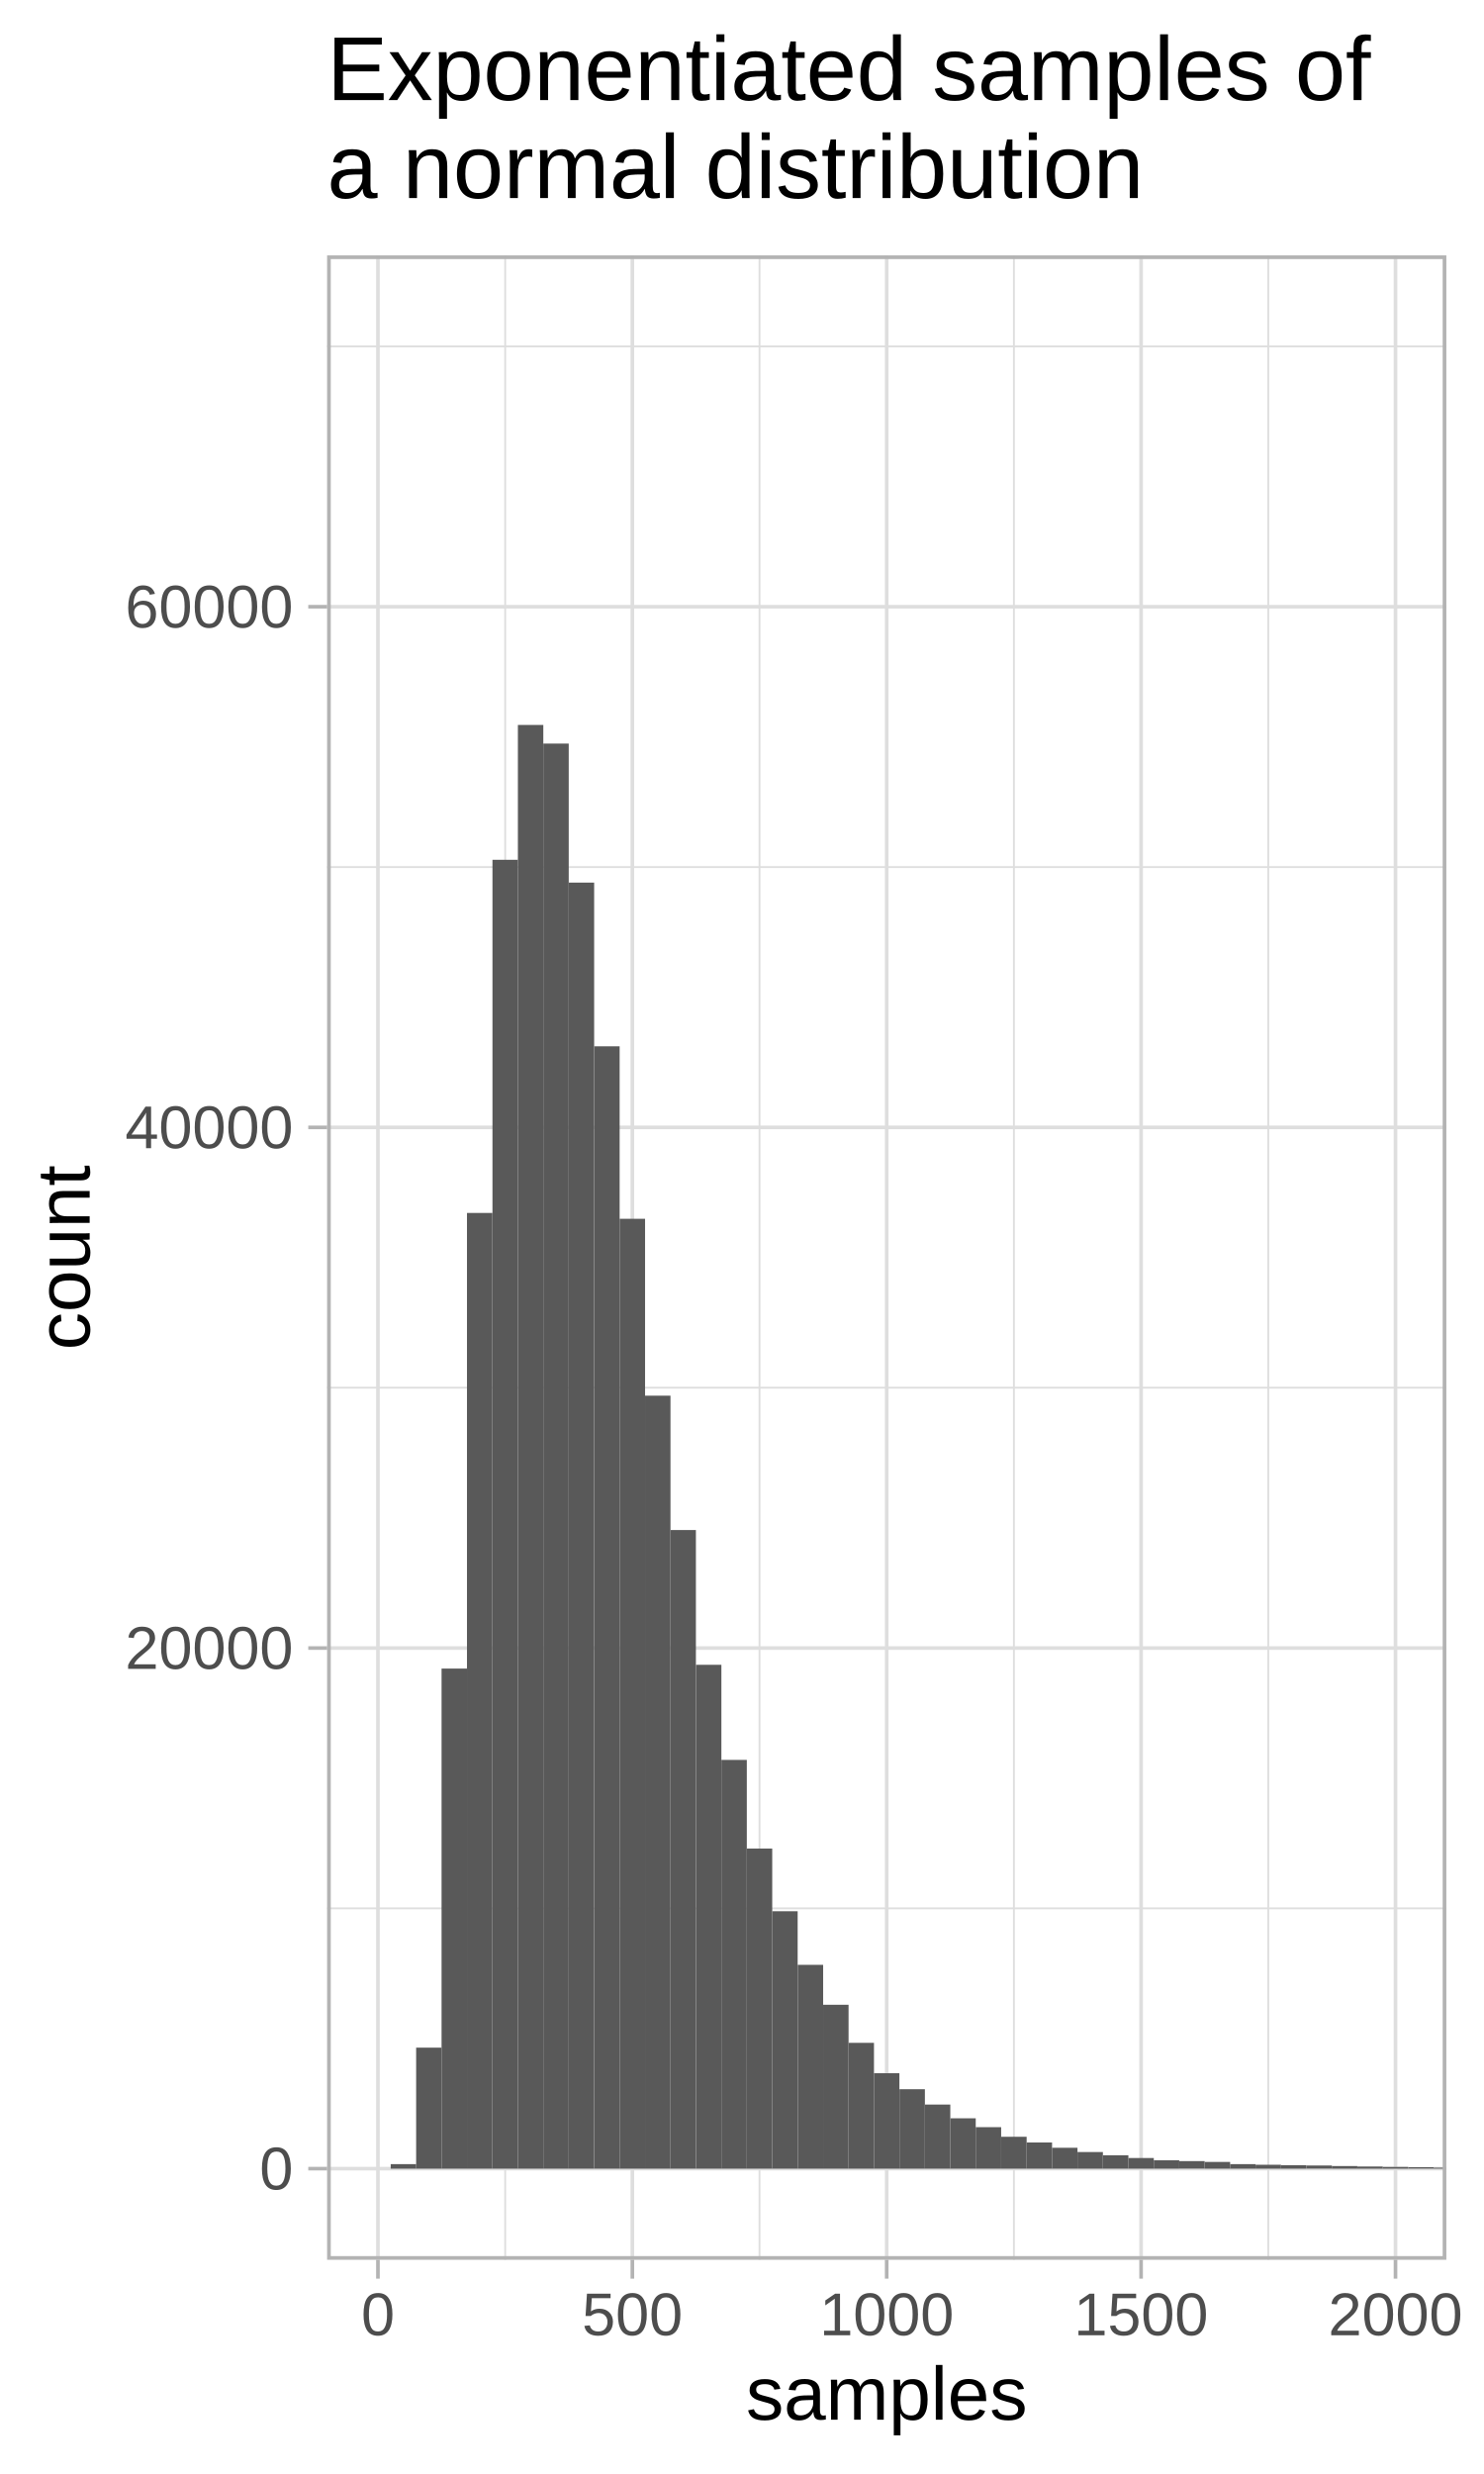
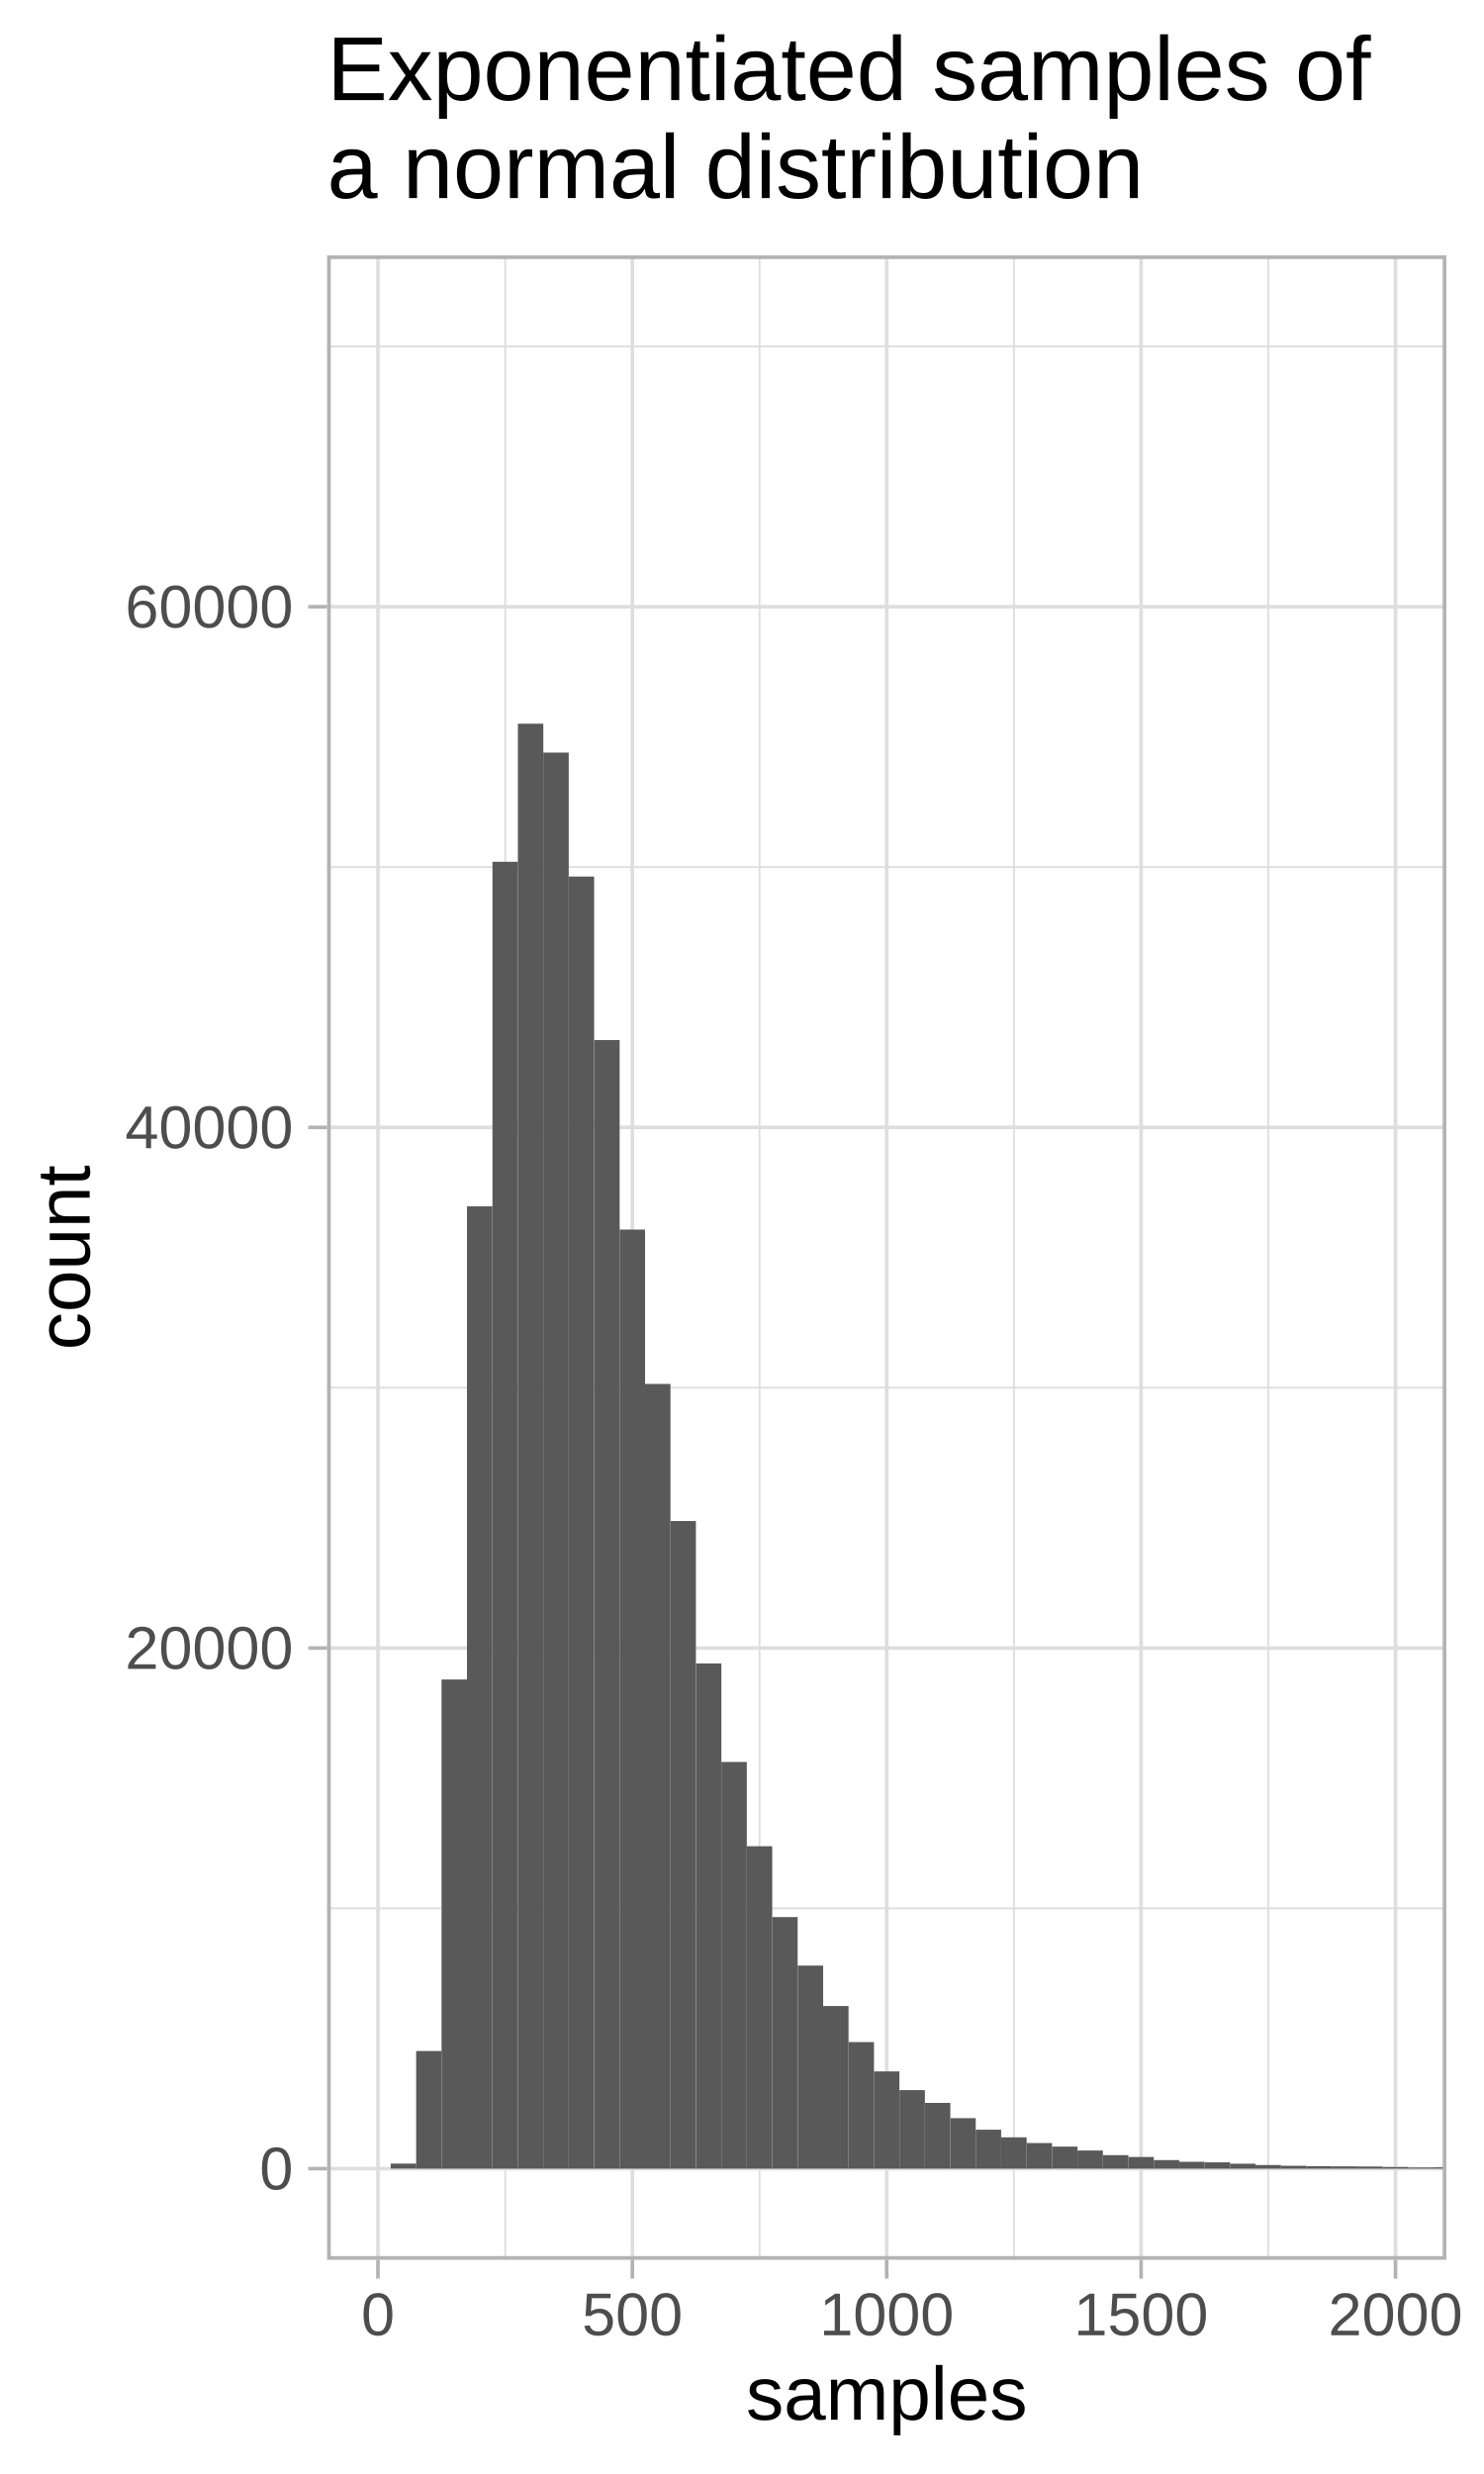
<svg xmlns="http://www.w3.org/2000/svg" viewBox="0 0 216.00 360.00">
  <defs>
    <style type="text/css">
    line, polyline, polygon, path, rect, circle {
      fill: none;
      stroke: #000000;
      stroke-linecap: round;
      stroke-linejoin: round;
      stroke-miterlimit: 10.00;
    }
  </style>
  </defs>
  <rect width="100%" height="100%" style="stroke: none; fill: #FFFFFF;" />
  <rect x="0.00" y="0.00" width="216.00" height="360.00" style="stroke-width: 1.07; stroke: #FFFFFF; fill: #FFFFFF;" />
  <defs>
    <clipPath id="cpNDcuNjF8MjEwLjUyfDMyOC44M3wzNy4xNg==">
      <rect x="47.61" y="37.16" width="162.91" height="291.67" />
    </clipPath>
  </defs>
  <rect x="47.61" y="37.16" width="162.91" height="291.67" style="stroke-width: 1.07; stroke: none; fill: #FFFFFF;" clip-path="url(#cpNDcuNjF8MjEwLjUyfDMyOC44M3wzNy4xNg==)" />
  <polyline points="47.61,277.69 210.52,277.69 " style="stroke-width: 0.27; stroke: #DEDEDE; stroke-linecap: butt;" clip-path="url(#cpNDcuNjF8MjEwLjUyfDMyOC44M3wzNy4xNg==)" />
  <polyline points="47.61,201.93 210.52,201.93 " style="stroke-width: 0.27; stroke: #DEDEDE; stroke-linecap: butt;" clip-path="url(#cpNDcuNjF8MjEwLjUyfDMyOC44M3wzNy4xNg==)" />
  <polyline points="47.61,126.17 210.52,126.17 " style="stroke-width: 0.27; stroke: #DEDEDE; stroke-linecap: butt;" clip-path="url(#cpNDcuNjF8MjEwLjUyfDMyOC44M3wzNy4xNg==)" />
  <polyline points="47.61,50.41 210.52,50.41 " style="stroke-width: 0.27; stroke: #DEDEDE; stroke-linecap: butt;" clip-path="url(#cpNDcuNjF8MjEwLjUyfDMyOC44M3wzNy4xNg==)" />
  <polyline points="73.53,328.83 73.53,37.16 " style="stroke-width: 0.27; stroke: #DEDEDE; stroke-linecap: butt;" clip-path="url(#cpNDcuNjF8MjEwLjUyfDMyOC44M3wzNy4xNg==)" />
  <polyline points="110.55,328.83 110.55,37.16 " style="stroke-width: 0.27; stroke: #DEDEDE; stroke-linecap: butt;" clip-path="url(#cpNDcuNjF8MjEwLjUyfDMyOC44M3wzNy4xNg==)" />
  <polyline points="147.58,328.83 147.58,37.16 " style="stroke-width: 0.27; stroke: #DEDEDE; stroke-linecap: butt;" clip-path="url(#cpNDcuNjF8MjEwLjUyfDMyOC44M3wzNy4xNg==)" />
  <polyline points="184.60,328.83 184.60,37.16 " style="stroke-width: 0.27; stroke: #DEDEDE; stroke-linecap: butt;" clip-path="url(#cpNDcuNjF8MjEwLjUyfDMyOC44M3wzNy4xNg==)" />
  <polyline points="47.61,315.57 210.52,315.57 " style="stroke-width: 0.53; stroke: #DEDEDE; stroke-linecap: butt;" clip-path="url(#cpNDcuNjF8MjEwLjUyfDMyOC44M3wzNy4xNg==)" />
  <polyline points="47.61,239.81 210.52,239.81 " style="stroke-width: 0.53; stroke: #DEDEDE; stroke-linecap: butt;" clip-path="url(#cpNDcuNjF8MjEwLjUyfDMyOC44M3wzNy4xNg==)" />
  <polyline points="47.61,164.05 210.52,164.05 " style="stroke-width: 0.53; stroke: #DEDEDE; stroke-linecap: butt;" clip-path="url(#cpNDcuNjF8MjEwLjUyfDMyOC44M3wzNy4xNg==)" />
  <polyline points="47.61,88.29 210.52,88.29 " style="stroke-width: 0.53; stroke: #DEDEDE; stroke-linecap: butt;" clip-path="url(#cpNDcuNjF8MjEwLjUyfDMyOC44M3wzNy4xNg==)" />
  <polyline points="55.01,328.83 55.01,37.16 " style="stroke-width: 0.53; stroke: #DEDEDE; stroke-linecap: butt;" clip-path="url(#cpNDcuNjF8MjEwLjUyfDMyOC44M3wzNy4xNg==)" />
  <polyline points="92.04,328.83 92.04,37.16 " style="stroke-width: 0.53; stroke: #DEDEDE; stroke-linecap: butt;" clip-path="url(#cpNDcuNjF8MjEwLjUyfDMyOC44M3wzNy4xNg==)" />
  <polyline points="129.06,328.83 129.06,37.16 " style="stroke-width: 0.53; stroke: #DEDEDE; stroke-linecap: butt;" clip-path="url(#cpNDcuNjF8MjEwLjUyfDMyOC44M3wzNy4xNg==)" />
  <polyline points="166.09,328.83 166.09,37.16 " style="stroke-width: 0.53; stroke: #DEDEDE; stroke-linecap: butt;" clip-path="url(#cpNDcuNjF8MjEwLjUyfDMyOC44M3wzNy4xNg==)" />
  <polyline points="203.12,328.83 203.12,37.16 " style="stroke-width: 0.53; stroke: #DEDEDE; stroke-linecap: butt;" clip-path="url(#cpNDcuNjF8MjEwLjUyfDMyOC44M3wzNy4xNg==)" />
-   <rect x="56.87" y="314.91" width="3.70" height="0.66" style="stroke-width: 1.07; stroke: none; stroke-linecap: square; stroke-linejoin: miter; fill: #595959;" clip-path="url(#cpNDcuNjF8MjEwLjUyfDMyOC44M3wzNy4xNg==)" />
-   <rect x="60.57" y="297.96" width="3.70" height="17.61" style="stroke-width: 1.07; stroke: none; stroke-linecap: square; stroke-linejoin: miter; fill: #595959;" clip-path="url(#cpNDcuNjF8MjEwLjUyfDMyOC44M3wzNy4xNg==)" />
-   <rect x="64.27" y="242.80" width="3.70" height="72.77" style="stroke-width: 1.07; stroke: none; stroke-linecap: square; stroke-linejoin: miter; fill: #595959;" clip-path="url(#cpNDcuNjF8MjEwLjUyfDMyOC44M3wzNy4xNg==)" />
-   <rect x="67.97" y="176.50" width="3.70" height="139.07" style="stroke-width: 1.07; stroke: none; stroke-linecap: square; stroke-linejoin: miter; fill: #595959;" clip-path="url(#cpNDcuNjF8MjEwLjUyfDMyOC44M3wzNy4xNg==)" />
-   <rect x="71.68" y="125.11" width="3.70" height="190.46" style="stroke-width: 1.07; stroke: none; stroke-linecap: square; stroke-linejoin: miter; fill: #595959;" clip-path="url(#cpNDcuNjF8MjEwLjUyfDMyOC44M3wzNy4xNg==)" />
-   <rect x="75.38" y="105.49" width="3.70" height="210.08" style="stroke-width: 1.07; stroke: none; stroke-linecap: square; stroke-linejoin: miter; fill: #595959;" clip-path="url(#cpNDcuNjF8MjEwLjUyfDMyOC44M3wzNy4xNg==)" />
-   <rect x="79.08" y="108.20" width="3.70" height="207.37" style="stroke-width: 1.07; stroke: none; stroke-linecap: square; stroke-linejoin: miter; fill: #595959;" clip-path="url(#cpNDcuNjF8MjEwLjUyfDMyOC44M3wzNy4xNg==)" />
-   <rect x="82.78" y="128.43" width="3.70" height="187.14" style="stroke-width: 1.07; stroke: none; stroke-linecap: square; stroke-linejoin: miter; fill: #595959;" clip-path="url(#cpNDcuNjF8MjEwLjUyfDMyOC44M3wzNy4xNg==)" />
-   <rect x="86.49" y="152.25" width="3.70" height="163.32" style="stroke-width: 1.07; stroke: none; stroke-linecap: square; stroke-linejoin: miter; fill: #595959;" clip-path="url(#cpNDcuNjF8MjEwLjUyfDMyOC44M3wzNy4xNg==)" />
-   <rect x="90.19" y="177.35" width="3.70" height="138.22" style="stroke-width: 1.07; stroke: none; stroke-linecap: square; stroke-linejoin: miter; fill: #595959;" clip-path="url(#cpNDcuNjF8MjEwLjUyfDMyOC44M3wzNy4xNg==)" />
-   <rect x="93.89" y="203.09" width="3.70" height="112.48" style="stroke-width: 1.07; stroke: none; stroke-linecap: square; stroke-linejoin: miter; fill: #595959;" clip-path="url(#cpNDcuNjF8MjEwLjUyfDMyOC44M3wzNy4xNg==)" />
-   <rect x="97.59" y="222.64" width="3.70" height="92.93" style="stroke-width: 1.07; stroke: none; stroke-linecap: square; stroke-linejoin: miter; fill: #595959;" clip-path="url(#cpNDcuNjF8MjEwLjUyfDMyOC44M3wzNy4xNg==)" />
-   <rect x="101.30" y="242.25" width="3.70" height="73.32" style="stroke-width: 1.07; stroke: none; stroke-linecap: square; stroke-linejoin: miter; fill: #595959;" clip-path="url(#cpNDcuNjF8MjEwLjUyfDMyOC44M3wzNy4xNg==)" />
-   <rect x="105.00" y="256.09" width="3.70" height="59.48" style="stroke-width: 1.07; stroke: none; stroke-linecap: square; stroke-linejoin: miter; fill: #595959;" clip-path="url(#cpNDcuNjF8MjEwLjUyfDMyOC44M3wzNy4xNg==)" />
-   <rect x="108.70" y="268.99" width="3.70" height="46.58" style="stroke-width: 1.07; stroke: none; stroke-linecap: square; stroke-linejoin: miter; fill: #595959;" clip-path="url(#cpNDcuNjF8MjEwLjUyfDMyOC44M3wzNy4xNg==)" />
-   <rect x="112.40" y="278.11" width="3.70" height="37.46" style="stroke-width: 1.07; stroke: none; stroke-linecap: square; stroke-linejoin: miter; fill: #595959;" clip-path="url(#cpNDcuNjF8MjEwLjUyfDMyOC44M3wzNy4xNg==)" />
-   <rect x="116.11" y="285.91" width="3.70" height="29.66" style="stroke-width: 1.07; stroke: none; stroke-linecap: square; stroke-linejoin: miter; fill: #595959;" clip-path="url(#cpNDcuNjF8MjEwLjUyfDMyOC44M3wzNy4xNg==)" />
-   <rect x="119.81" y="291.72" width="3.70" height="23.85" style="stroke-width: 1.07; stroke: none; stroke-linecap: square; stroke-linejoin: miter; fill: #595959;" clip-path="url(#cpNDcuNjF8MjEwLjUyfDMyOC44M3wzNy4xNg==)" />
-   <rect x="123.51" y="297.26" width="3.70" height="18.31" style="stroke-width: 1.07; stroke: none; stroke-linecap: square; stroke-linejoin: miter; fill: #595959;" clip-path="url(#cpNDcuNjF8MjEwLjUyfDMyOC44M3wzNy4xNg==)" />
-   <rect x="127.21" y="301.68" width="3.70" height="13.89" style="stroke-width: 1.07; stroke: none; stroke-linecap: square; stroke-linejoin: miter; fill: #595959;" clip-path="url(#cpNDcuNjF8MjEwLjUyfDMyOC44M3wzNy4xNg==)" />
-   <rect x="130.92" y="304.01" width="3.70" height="11.56" style="stroke-width: 1.07; stroke: none; stroke-linecap: square; stroke-linejoin: miter; fill: #595959;" clip-path="url(#cpNDcuNjF8MjEwLjUyfDMyOC44M3wzNy4xNg==)" />
-   <rect x="134.62" y="306.24" width="3.70" height="9.33" style="stroke-width: 1.07; stroke: none; stroke-linecap: square; stroke-linejoin: miter; fill: #595959;" clip-path="url(#cpNDcuNjF8MjEwLjUyfDMyOC44M3wzNy4xNg==)" />
-   <rect x="138.32" y="308.24" width="3.70" height="7.33" style="stroke-width: 1.07; stroke: none; stroke-linecap: square; stroke-linejoin: miter; fill: #595959;" clip-path="url(#cpNDcuNjF8MjEwLjUyfDMyOC44M3wzNy4xNg==)" />
-   <rect x="142.02" y="309.53" width="3.70" height="6.04" style="stroke-width: 1.07; stroke: none; stroke-linecap: square; stroke-linejoin: miter; fill: #595959;" clip-path="url(#cpNDcuNjF8MjEwLjUyfDMyOC44M3wzNy4xNg==)" />
-   <rect x="145.73" y="310.93" width="3.70" height="4.64" style="stroke-width: 1.07; stroke: none; stroke-linecap: square; stroke-linejoin: miter; fill: #595959;" clip-path="url(#cpNDcuNjF8MjEwLjUyfDMyOC44M3wzNy4xNg==)" />
-   <rect x="149.43" y="311.76" width="3.70" height="3.81" style="stroke-width: 1.07; stroke: none; stroke-linecap: square; stroke-linejoin: miter; fill: #595959;" clip-path="url(#cpNDcuNjF8MjEwLjUyfDMyOC44M3wzNy4xNg==)" />
-   <rect x="153.13" y="312.53" width="3.70" height="3.04" style="stroke-width: 1.07; stroke: none; stroke-linecap: square; stroke-linejoin: miter; fill: #595959;" clip-path="url(#cpNDcuNjF8MjEwLjUyfDMyOC44M3wzNy4xNg==)" />
-   <rect x="156.83" y="313.15" width="3.70" height="2.42" style="stroke-width: 1.07; stroke: none; stroke-linecap: square; stroke-linejoin: miter; fill: #595959;" clip-path="url(#cpNDcuNjF8MjEwLjUyfDMyOC44M3wzNy4xNg==)" />
-   <rect x="160.54" y="313.62" width="3.70" height="1.95" style="stroke-width: 1.07; stroke: none; stroke-linecap: square; stroke-linejoin: miter; fill: #595959;" clip-path="url(#cpNDcuNjF8MjEwLjUyfDMyOC44M3wzNy4xNg==)" />
-   <rect x="164.24" y="314.02" width="3.70" height="1.55" style="stroke-width: 1.07; stroke: none; stroke-linecap: square; stroke-linejoin: miter; fill: #595959;" clip-path="url(#cpNDcuNjF8MjEwLjUyfDMyOC44M3wzNy4xNg==)" />
-   <rect x="167.94" y="314.35" width="3.70" height="1.22" style="stroke-width: 1.07; stroke: none; stroke-linecap: square; stroke-linejoin: miter; fill: #595959;" clip-path="url(#cpNDcuNjF8MjEwLjUyfDMyOC44M3wzNy4xNg==)" />
-   <rect x="171.64" y="314.47" width="3.70" height="1.09" style="stroke-width: 1.07; stroke: none; stroke-linecap: square; stroke-linejoin: miter; fill: #595959;" clip-path="url(#cpNDcuNjF8MjEwLjUyfDMyOC44M3wzNy4xNg==)" />
-   <rect x="175.35" y="314.59" width="3.70" height="0.98" style="stroke-width: 1.07; stroke: none; stroke-linecap: square; stroke-linejoin: miter; fill: #595959;" clip-path="url(#cpNDcuNjF8MjEwLjUyfDMyOC44M3wzNy4xNg==)" />
-   <rect x="179.05" y="314.91" width="3.70" height="0.66" style="stroke-width: 1.07; stroke: none; stroke-linecap: square; stroke-linejoin: miter; fill: #595959;" clip-path="url(#cpNDcuNjF8MjEwLjUyfDMyOC44M3wzNy4xNg==)" />
-   <rect x="182.75" y="315.00" width="3.70" height="0.57" style="stroke-width: 1.07; stroke: none; stroke-linecap: square; stroke-linejoin: miter; fill: #595959;" clip-path="url(#cpNDcuNjF8MjEwLjUyfDMyOC44M3wzNy4xNg==)" />
-   <rect x="186.45" y="315.07" width="3.70" height="0.50" style="stroke-width: 1.07; stroke: none; stroke-linecap: square; stroke-linejoin: miter; fill: #595959;" clip-path="url(#cpNDcuNjF8MjEwLjUyfDMyOC44M3wzNy4xNg==)" />
-   <rect x="190.16" y="315.11" width="3.70" height="0.45" style="stroke-width: 1.07; stroke: none; stroke-linecap: square; stroke-linejoin: miter; fill: #595959;" clip-path="url(#cpNDcuNjF8MjEwLjUyfDMyOC44M3wzNy4xNg==)" />
-   <rect x="193.86" y="315.19" width="3.70" height="0.38" style="stroke-width: 1.07; stroke: none; stroke-linecap: square; stroke-linejoin: miter; fill: #595959;" clip-path="url(#cpNDcuNjF8MjEwLjUyfDMyOC44M3wzNy4xNg==)" />
+   <rect x="56.87" y="314.83" width="3.70" height="0.73" style="stroke-width: 1.07; stroke: none; stroke-linecap: square; stroke-linejoin: miter; fill: #595959;" clip-path="url(#cpNDcuNjF8MjEwLjUyfDMyOC44M3wzNy4xNg==)" />
+   <rect x="60.57" y="298.45" width="3.70" height="17.12" style="stroke-width: 1.07; stroke: none; stroke-linecap: square; stroke-linejoin: miter; fill: #595959;" clip-path="url(#cpNDcuNjF8MjEwLjUyfDMyOC44M3wzNy4xNg==)" />
+   <rect x="64.27" y="244.39" width="3.70" height="71.18" style="stroke-width: 1.07; stroke: none; stroke-linecap: square; stroke-linejoin: miter; fill: #595959;" clip-path="url(#cpNDcuNjF8MjEwLjUyfDMyOC44M3wzNy4xNg==)" />
+   <rect x="67.97" y="175.54" width="3.70" height="140.03" style="stroke-width: 1.07; stroke: none; stroke-linecap: square; stroke-linejoin: miter; fill: #595959;" clip-path="url(#cpNDcuNjF8MjEwLjUyfDMyOC44M3wzNy4xNg==)" />
+   <rect x="71.68" y="125.40" width="3.70" height="190.17" style="stroke-width: 1.07; stroke: none; stroke-linecap: square; stroke-linejoin: miter; fill: #595959;" clip-path="url(#cpNDcuNjF8MjEwLjUyfDMyOC44M3wzNy4xNg==)" />
+   <rect x="75.38" y="105.31" width="3.70" height="210.26" style="stroke-width: 1.07; stroke: none; stroke-linecap: square; stroke-linejoin: miter; fill: #595959;" clip-path="url(#cpNDcuNjF8MjEwLjUyfDMyOC44M3wzNy4xNg==)" />
+   <rect x="79.08" y="109.51" width="3.70" height="206.06" style="stroke-width: 1.07; stroke: none; stroke-linecap: square; stroke-linejoin: miter; fill: #595959;" clip-path="url(#cpNDcuNjF8MjEwLjUyfDMyOC44M3wzNy4xNg==)" />
+   <rect x="82.78" y="127.55" width="3.70" height="188.02" style="stroke-width: 1.07; stroke: none; stroke-linecap: square; stroke-linejoin: miter; fill: #595959;" clip-path="url(#cpNDcuNjF8MjEwLjUyfDMyOC44M3wzNy4xNg==)" />
+   <rect x="86.49" y="151.34" width="3.70" height="164.23" style="stroke-width: 1.07; stroke: none; stroke-linecap: square; stroke-linejoin: miter; fill: #595959;" clip-path="url(#cpNDcuNjF8MjEwLjUyfDMyOC44M3wzNy4xNg==)" />
+   <rect x="90.19" y="178.92" width="3.70" height="136.65" style="stroke-width: 1.07; stroke: none; stroke-linecap: square; stroke-linejoin: miter; fill: #595959;" clip-path="url(#cpNDcuNjF8MjEwLjUyfDMyOC44M3wzNy4xNg==)" />
+   <rect x="93.89" y="201.38" width="3.70" height="114.19" style="stroke-width: 1.07; stroke: none; stroke-linecap: square; stroke-linejoin: miter; fill: #595959;" clip-path="url(#cpNDcuNjF8MjEwLjUyfDMyOC44M3wzNy4xNg==)" />
+   <rect x="97.59" y="221.33" width="3.70" height="94.24" style="stroke-width: 1.07; stroke: none; stroke-linecap: square; stroke-linejoin: miter; fill: #595959;" clip-path="url(#cpNDcuNjF8MjEwLjUyfDMyOC44M3wzNy4xNg==)" />
+   <rect x="101.30" y="242.05" width="3.70" height="73.52" style="stroke-width: 1.07; stroke: none; stroke-linecap: square; stroke-linejoin: miter; fill: #595959;" clip-path="url(#cpNDcuNjF8MjEwLjUyfDMyOC44M3wzNy4xNg==)" />
+   <rect x="105.00" y="256.39" width="3.70" height="59.18" style="stroke-width: 1.07; stroke: none; stroke-linecap: square; stroke-linejoin: miter; fill: #595959;" clip-path="url(#cpNDcuNjF8MjEwLjUyfDMyOC44M3wzNy4xNg==)" />
+   <rect x="108.70" y="268.65" width="3.70" height="46.92" style="stroke-width: 1.07; stroke: none; stroke-linecap: square; stroke-linejoin: miter; fill: #595959;" clip-path="url(#cpNDcuNjF8MjEwLjUyfDMyOC44M3wzNy4xNg==)" />
+   <rect x="112.40" y="278.96" width="3.70" height="36.61" style="stroke-width: 1.07; stroke: none; stroke-linecap: square; stroke-linejoin: miter; fill: #595959;" clip-path="url(#cpNDcuNjF8MjEwLjUyfDMyOC44M3wzNy4xNg==)" />
+   <rect x="116.11" y="286.02" width="3.70" height="29.55" style="stroke-width: 1.07; stroke: none; stroke-linecap: square; stroke-linejoin: miter; fill: #595959;" clip-path="url(#cpNDcuNjF8MjEwLjUyfDMyOC44M3wzNy4xNg==)" />
+   <rect x="119.81" y="291.90" width="3.70" height="23.67" style="stroke-width: 1.07; stroke: none; stroke-linecap: square; stroke-linejoin: miter; fill: #595959;" clip-path="url(#cpNDcuNjF8MjEwLjUyfDMyOC44M3wzNy4xNg==)" />
+   <rect x="123.51" y="297.15" width="3.70" height="18.42" style="stroke-width: 1.07; stroke: none; stroke-linecap: square; stroke-linejoin: miter; fill: #595959;" clip-path="url(#cpNDcuNjF8MjEwLjUyfDMyOC44M3wzNy4xNg==)" />
+   <rect x="127.21" y="301.42" width="3.70" height="14.15" style="stroke-width: 1.07; stroke: none; stroke-linecap: square; stroke-linejoin: miter; fill: #595959;" clip-path="url(#cpNDcuNjF8MjEwLjUyfDMyOC44M3wzNy4xNg==)" />
+   <rect x="130.92" y="304.14" width="3.70" height="11.43" style="stroke-width: 1.07; stroke: none; stroke-linecap: square; stroke-linejoin: miter; fill: #595959;" clip-path="url(#cpNDcuNjF8MjEwLjUyfDMyOC44M3wzNy4xNg==)" />
+   <rect x="134.62" y="306.00" width="3.70" height="9.57" style="stroke-width: 1.07; stroke: none; stroke-linecap: square; stroke-linejoin: miter; fill: #595959;" clip-path="url(#cpNDcuNjF8MjEwLjUyfDMyOC44M3wzNy4xNg==)" />
+   <rect x="138.32" y="308.22" width="3.70" height="7.35" style="stroke-width: 1.07; stroke: none; stroke-linecap: square; stroke-linejoin: miter; fill: #595959;" clip-path="url(#cpNDcuNjF8MjEwLjUyfDMyOC44M3wzNy4xNg==)" />
+   <rect x="142.02" y="309.90" width="3.70" height="5.67" style="stroke-width: 1.07; stroke: none; stroke-linecap: square; stroke-linejoin: miter; fill: #595959;" clip-path="url(#cpNDcuNjF8MjEwLjUyfDMyOC44M3wzNy4xNg==)" />
+   <rect x="145.73" y="311.01" width="3.70" height="4.56" style="stroke-width: 1.07; stroke: none; stroke-linecap: square; stroke-linejoin: miter; fill: #595959;" clip-path="url(#cpNDcuNjF8MjEwLjUyfDMyOC44M3wzNy4xNg==)" />
+   <rect x="149.43" y="311.84" width="3.70" height="3.73" style="stroke-width: 1.07; stroke: none; stroke-linecap: square; stroke-linejoin: miter; fill: #595959;" clip-path="url(#cpNDcuNjF8MjEwLjUyfDMyOC44M3wzNy4xNg==)" />
+   <rect x="153.13" y="312.36" width="3.70" height="3.20" style="stroke-width: 1.07; stroke: none; stroke-linecap: square; stroke-linejoin: miter; fill: #595959;" clip-path="url(#cpNDcuNjF8MjEwLjUyfDMyOC44M3wzNy4xNg==)" />
+   <rect x="156.83" y="312.93" width="3.70" height="2.64" style="stroke-width: 1.07; stroke: none; stroke-linecap: square; stroke-linejoin: miter; fill: #595959;" clip-path="url(#cpNDcuNjF8MjEwLjUyfDMyOC44M3wzNy4xNg==)" />
+   <rect x="160.54" y="313.60" width="3.70" height="1.97" style="stroke-width: 1.07; stroke: none; stroke-linecap: square; stroke-linejoin: miter; fill: #595959;" clip-path="url(#cpNDcuNjF8MjEwLjUyfDMyOC44M3wzNy4xNg==)" />
+   <rect x="164.24" y="313.87" width="3.70" height="1.70" style="stroke-width: 1.07; stroke: none; stroke-linecap: square; stroke-linejoin: miter; fill: #595959;" clip-path="url(#cpNDcuNjF8MjEwLjUyfDMyOC44M3wzNy4xNg==)" />
+   <rect x="167.94" y="314.32" width="3.70" height="1.25" style="stroke-width: 1.07; stroke: none; stroke-linecap: square; stroke-linejoin: miter; fill: #595959;" clip-path="url(#cpNDcuNjF8MjEwLjUyfDMyOC44M3wzNy4xNg==)" />
+   <rect x="171.64" y="314.57" width="3.70" height="1.00" style="stroke-width: 1.07; stroke: none; stroke-linecap: square; stroke-linejoin: miter; fill: #595959;" clip-path="url(#cpNDcuNjF8MjEwLjUyfDMyOC44M3wzNy4xNg==)" />
+   <rect x="175.35" y="314.65" width="3.70" height="0.92" style="stroke-width: 1.07; stroke: none; stroke-linecap: square; stroke-linejoin: miter; fill: #595959;" clip-path="url(#cpNDcuNjF8MjEwLjUyfDMyOC44M3wzNy4xNg==)" />
+   <rect x="179.05" y="314.85" width="3.70" height="0.72" style="stroke-width: 1.07; stroke: none; stroke-linecap: square; stroke-linejoin: miter; fill: #595959;" clip-path="url(#cpNDcuNjF8MjEwLjUyfDMyOC44M3wzNy4xNg==)" />
+   <rect x="182.75" y="315.04" width="3.70" height="0.53" style="stroke-width: 1.07; stroke: none; stroke-linecap: square; stroke-linejoin: miter; fill: #595959;" clip-path="url(#cpNDcuNjF8MjEwLjUyfDMyOC44M3wzNy4xNg==)" />
+   <rect x="186.45" y="315.15" width="3.70" height="0.42" style="stroke-width: 1.07; stroke: none; stroke-linecap: square; stroke-linejoin: miter; fill: #595959;" clip-path="url(#cpNDcuNjF8MjEwLjUyfDMyOC44M3wzNy4xNg==)" />
+   <rect x="190.16" y="315.21" width="3.70" height="0.36" style="stroke-width: 1.07; stroke: none; stroke-linecap: square; stroke-linejoin: miter; fill: #595959;" clip-path="url(#cpNDcuNjF8MjEwLjUyfDMyOC44M3wzNy4xNg==)" />
+   <rect x="193.86" y="315.24" width="3.70" height="0.33" style="stroke-width: 1.07; stroke: none; stroke-linecap: square; stroke-linejoin: miter; fill: #595959;" clip-path="url(#cpNDcuNjF8MjEwLjUyfDMyOC44M3wzNy4xNg==)" />
  <rect x="197.56" y="315.26" width="3.70" height="0.31" style="stroke-width: 1.07; stroke: none; stroke-linecap: square; stroke-linejoin: miter; fill: #595959;" clip-path="url(#cpNDcuNjF8MjEwLjUyfDMyOC44M3wzNy4xNg==)" />
-   <rect x="201.26" y="315.32" width="3.70" height="0.25" style="stroke-width: 1.07; stroke: none; stroke-linecap: square; stroke-linejoin: miter; fill: #595959;" clip-path="url(#cpNDcuNjF8MjEwLjUyfDMyOC44M3wzNy4xNg==)" />
-   <rect x="204.97" y="315.36" width="3.70" height="0.20" style="stroke-width: 1.07; stroke: none; stroke-linecap: square; stroke-linejoin: miter; fill: #595959;" clip-path="url(#cpNDcuNjF8MjEwLjUyfDMyOC44M3wzNy4xNg==)" />
-   <rect x="208.67" y="315.43" width="3.70" height="0.14" style="stroke-width: 1.07; stroke: none; stroke-linecap: square; stroke-linejoin: miter; fill: #595959;" clip-path="url(#cpNDcuNjF8MjEwLjUyfDMyOC44M3wzNy4xNg==)" />
-   <rect x="212.37" y="315.45" width="3.70" height="0.12" style="stroke-width: 1.07; stroke: none; stroke-linecap: square; stroke-linejoin: miter; fill: #595959;" clip-path="url(#cpNDcuNjF8MjEwLjUyfDMyOC44M3wzNy4xNg==)" />
+   <rect x="201.26" y="315.33" width="3.70" height="0.24" style="stroke-width: 1.07; stroke: none; stroke-linecap: square; stroke-linejoin: miter; fill: #595959;" clip-path="url(#cpNDcuNjF8MjEwLjUyfDMyOC44M3wzNy4xNg==)" />
+   <rect x="204.97" y="315.40" width="3.70" height="0.17" style="stroke-width: 1.07; stroke: none; stroke-linecap: square; stroke-linejoin: miter; fill: #595959;" clip-path="url(#cpNDcuNjF8MjEwLjUyfDMyOC44M3wzNy4xNg==)" />
+   <rect x="208.67" y="315.38" width="3.70" height="0.19" style="stroke-width: 1.07; stroke: none; stroke-linecap: square; stroke-linejoin: miter; fill: #595959;" clip-path="url(#cpNDcuNjF8MjEwLjUyfDMyOC44M3wzNy4xNg==)" />
+   <rect x="212.37" y="315.44" width="3.70" height="0.13" style="stroke-width: 1.07; stroke: none; stroke-linecap: square; stroke-linejoin: miter; fill: #595959;" clip-path="url(#cpNDcuNjF8MjEwLjUyfDMyOC44M3wzNy4xNg==)" />
  <rect x="47.61" y="37.16" width="162.91" height="291.67" style="stroke-width: 1.07; stroke: #B3B3B3;" clip-path="url(#cpNDcuNjF8MjEwLjUyfDMyOC44M3wzNy4xNg==)" />
  <defs>
    <clipPath id="cpMC4wMHwyMTYuMDB8MzYwLjAwfDAuMDA=">
      <rect x="0.00" y="0.00" width="216.00" height="360.00" />
    </clipPath>
  </defs>
  <g clip-path="url(#cpMC4wMHwyMTYuMDB8MzYwLjAwfDAuMDA=)">
    <text x="37.78" y="318.60" style="font-size: 8.80px; fill: #4D4D4D; font-family: Arimo;" textLength="4.89px" lengthAdjust="spacingAndGlyphs">0</text>
  </g>
  <g clip-path="url(#cpMC4wMHwyMTYuMDB8MzYwLjAwfDAuMDA=)">
    <text x="18.21" y="242.84" style="font-size: 8.80px; fill: #4D4D4D; font-family: Arimo;" textLength="24.47px" lengthAdjust="spacingAndGlyphs">20000</text>
  </g>
  <g clip-path="url(#cpMC4wMHwyMTYuMDB8MzYwLjAwfDAuMDA=)">
    <text x="18.21" y="167.08" style="font-size: 8.80px; fill: #4D4D4D; font-family: Arimo;" textLength="24.47px" lengthAdjust="spacingAndGlyphs">40000</text>
  </g>
  <g clip-path="url(#cpMC4wMHwyMTYuMDB8MzYwLjAwfDAuMDA=)">
    <text x="18.21" y="91.32" style="font-size: 8.80px; fill: #4D4D4D; font-family: Arimo;" textLength="24.47px" lengthAdjust="spacingAndGlyphs">60000</text>
  </g>
  <polyline points="44.87,315.57 47.61,315.57 " style="stroke-width: 0.53; stroke: #B3B3B3; stroke-linecap: butt;" clip-path="url(#cpMC4wMHwyMTYuMDB8MzYwLjAwfDAuMDA=)" />
  <polyline points="44.87,239.81 47.61,239.81 " style="stroke-width: 0.53; stroke: #B3B3B3; stroke-linecap: butt;" clip-path="url(#cpMC4wMHwyMTYuMDB8MzYwLjAwfDAuMDA=)" />
  <polyline points="44.87,164.05 47.61,164.05 " style="stroke-width: 0.53; stroke: #B3B3B3; stroke-linecap: butt;" clip-path="url(#cpMC4wMHwyMTYuMDB8MzYwLjAwfDAuMDA=)" />
  <polyline points="44.87,88.29 47.61,88.29 " style="stroke-width: 0.53; stroke: #B3B3B3; stroke-linecap: butt;" clip-path="url(#cpMC4wMHwyMTYuMDB8MzYwLjAwfDAuMDA=)" />
  <polyline points="55.01,331.57 55.01,328.83 " style="stroke-width: 0.53; stroke: #B3B3B3; stroke-linecap: butt;" clip-path="url(#cpMC4wMHwyMTYuMDB8MzYwLjAwfDAuMDA=)" />
  <polyline points="92.04,331.57 92.04,328.83 " style="stroke-width: 0.53; stroke: #B3B3B3; stroke-linecap: butt;" clip-path="url(#cpMC4wMHwyMTYuMDB8MzYwLjAwfDAuMDA=)" />
  <polyline points="129.06,331.57 129.06,328.83 " style="stroke-width: 0.53; stroke: #B3B3B3; stroke-linecap: butt;" clip-path="url(#cpMC4wMHwyMTYuMDB8MzYwLjAwfDAuMDA=)" />
  <polyline points="166.09,331.57 166.09,328.83 " style="stroke-width: 0.53; stroke: #B3B3B3; stroke-linecap: butt;" clip-path="url(#cpMC4wMHwyMTYuMDB8MzYwLjAwfDAuMDA=)" />
  <polyline points="203.12,331.57 203.12,328.83 " style="stroke-width: 0.53; stroke: #B3B3B3; stroke-linecap: butt;" clip-path="url(#cpMC4wMHwyMTYuMDB8MzYwLjAwfDAuMDA=)" />
  <g clip-path="url(#cpMC4wMHwyMTYuMDB8MzYwLjAwfDAuMDA=)">
    <text x="52.57" y="339.81" style="font-size: 8.80px; fill: #4D4D4D; font-family: Arimo;" textLength="4.89px" lengthAdjust="spacingAndGlyphs">0</text>
  </g>
  <g clip-path="url(#cpMC4wMHwyMTYuMDB8MzYwLjAwfDAuMDA=)">
    <text x="84.70" y="339.81" style="font-size: 8.80px; fill: #4D4D4D; font-family: Arimo;" textLength="14.68px" lengthAdjust="spacingAndGlyphs">500</text>
  </g>
  <g clip-path="url(#cpMC4wMHwyMTYuMDB8MzYwLjAwfDAuMDA=)">
    <text x="119.28" y="339.81" style="font-size: 8.80px; fill: #4D4D4D; font-family: Arimo;" textLength="19.58px" lengthAdjust="spacingAndGlyphs">1000</text>
  </g>
  <g clip-path="url(#cpMC4wMHwyMTYuMDB8MzYwLjAwfDAuMDA=)">
    <text x="156.30" y="339.81" style="font-size: 8.80px; fill: #4D4D4D; font-family: Arimo;" textLength="19.58px" lengthAdjust="spacingAndGlyphs">1500</text>
  </g>
  <g clip-path="url(#cpMC4wMHwyMTYuMDB8MzYwLjAwfDAuMDA=)">
    <text x="193.33" y="339.81" style="font-size: 8.80px; fill: #4D4D4D; font-family: Arimo;" textLength="19.58px" lengthAdjust="spacingAndGlyphs">2000</text>
  </g>
  <g clip-path="url(#cpMC4wMHwyMTYuMDB8MzYwLjAwfDAuMDA=)">
    <text x="108.58" y="352.10" style="font-size: 11.00px; font-family: Arimo;" textLength="40.96px" lengthAdjust="spacingAndGlyphs">samples</text>
  </g>
  <g clip-path="url(#cpMC4wMHwyMTYuMDB8MzYwLjAwfDAuMDA=)">
    <text transform="translate(13.05,196.45) rotate(-90)" style="font-size: 11.00px; font-family: Arimo;" textLength="26.91px" lengthAdjust="spacingAndGlyphs">count</text>
  </g>
  <g clip-path="url(#cpMC4wMHwyMTYuMDB8MzYwLjAwfDAuMDA=)">
    <text x="47.61" y="14.56" style="font-size: 13.20px; font-family: Arimo;" textLength="151.90px" lengthAdjust="spacingAndGlyphs">Exponentiated samples of</text>
  </g>
  <g clip-path="url(#cpMC4wMHwyMTYuMDB8MzYwLjAwfDAuMDA=)">
    <text x="47.61" y="28.82" style="font-size: 13.20px; font-family: Arimo;" textLength="118.86px" lengthAdjust="spacingAndGlyphs">a normal distribution</text>
  </g>
</svg>
